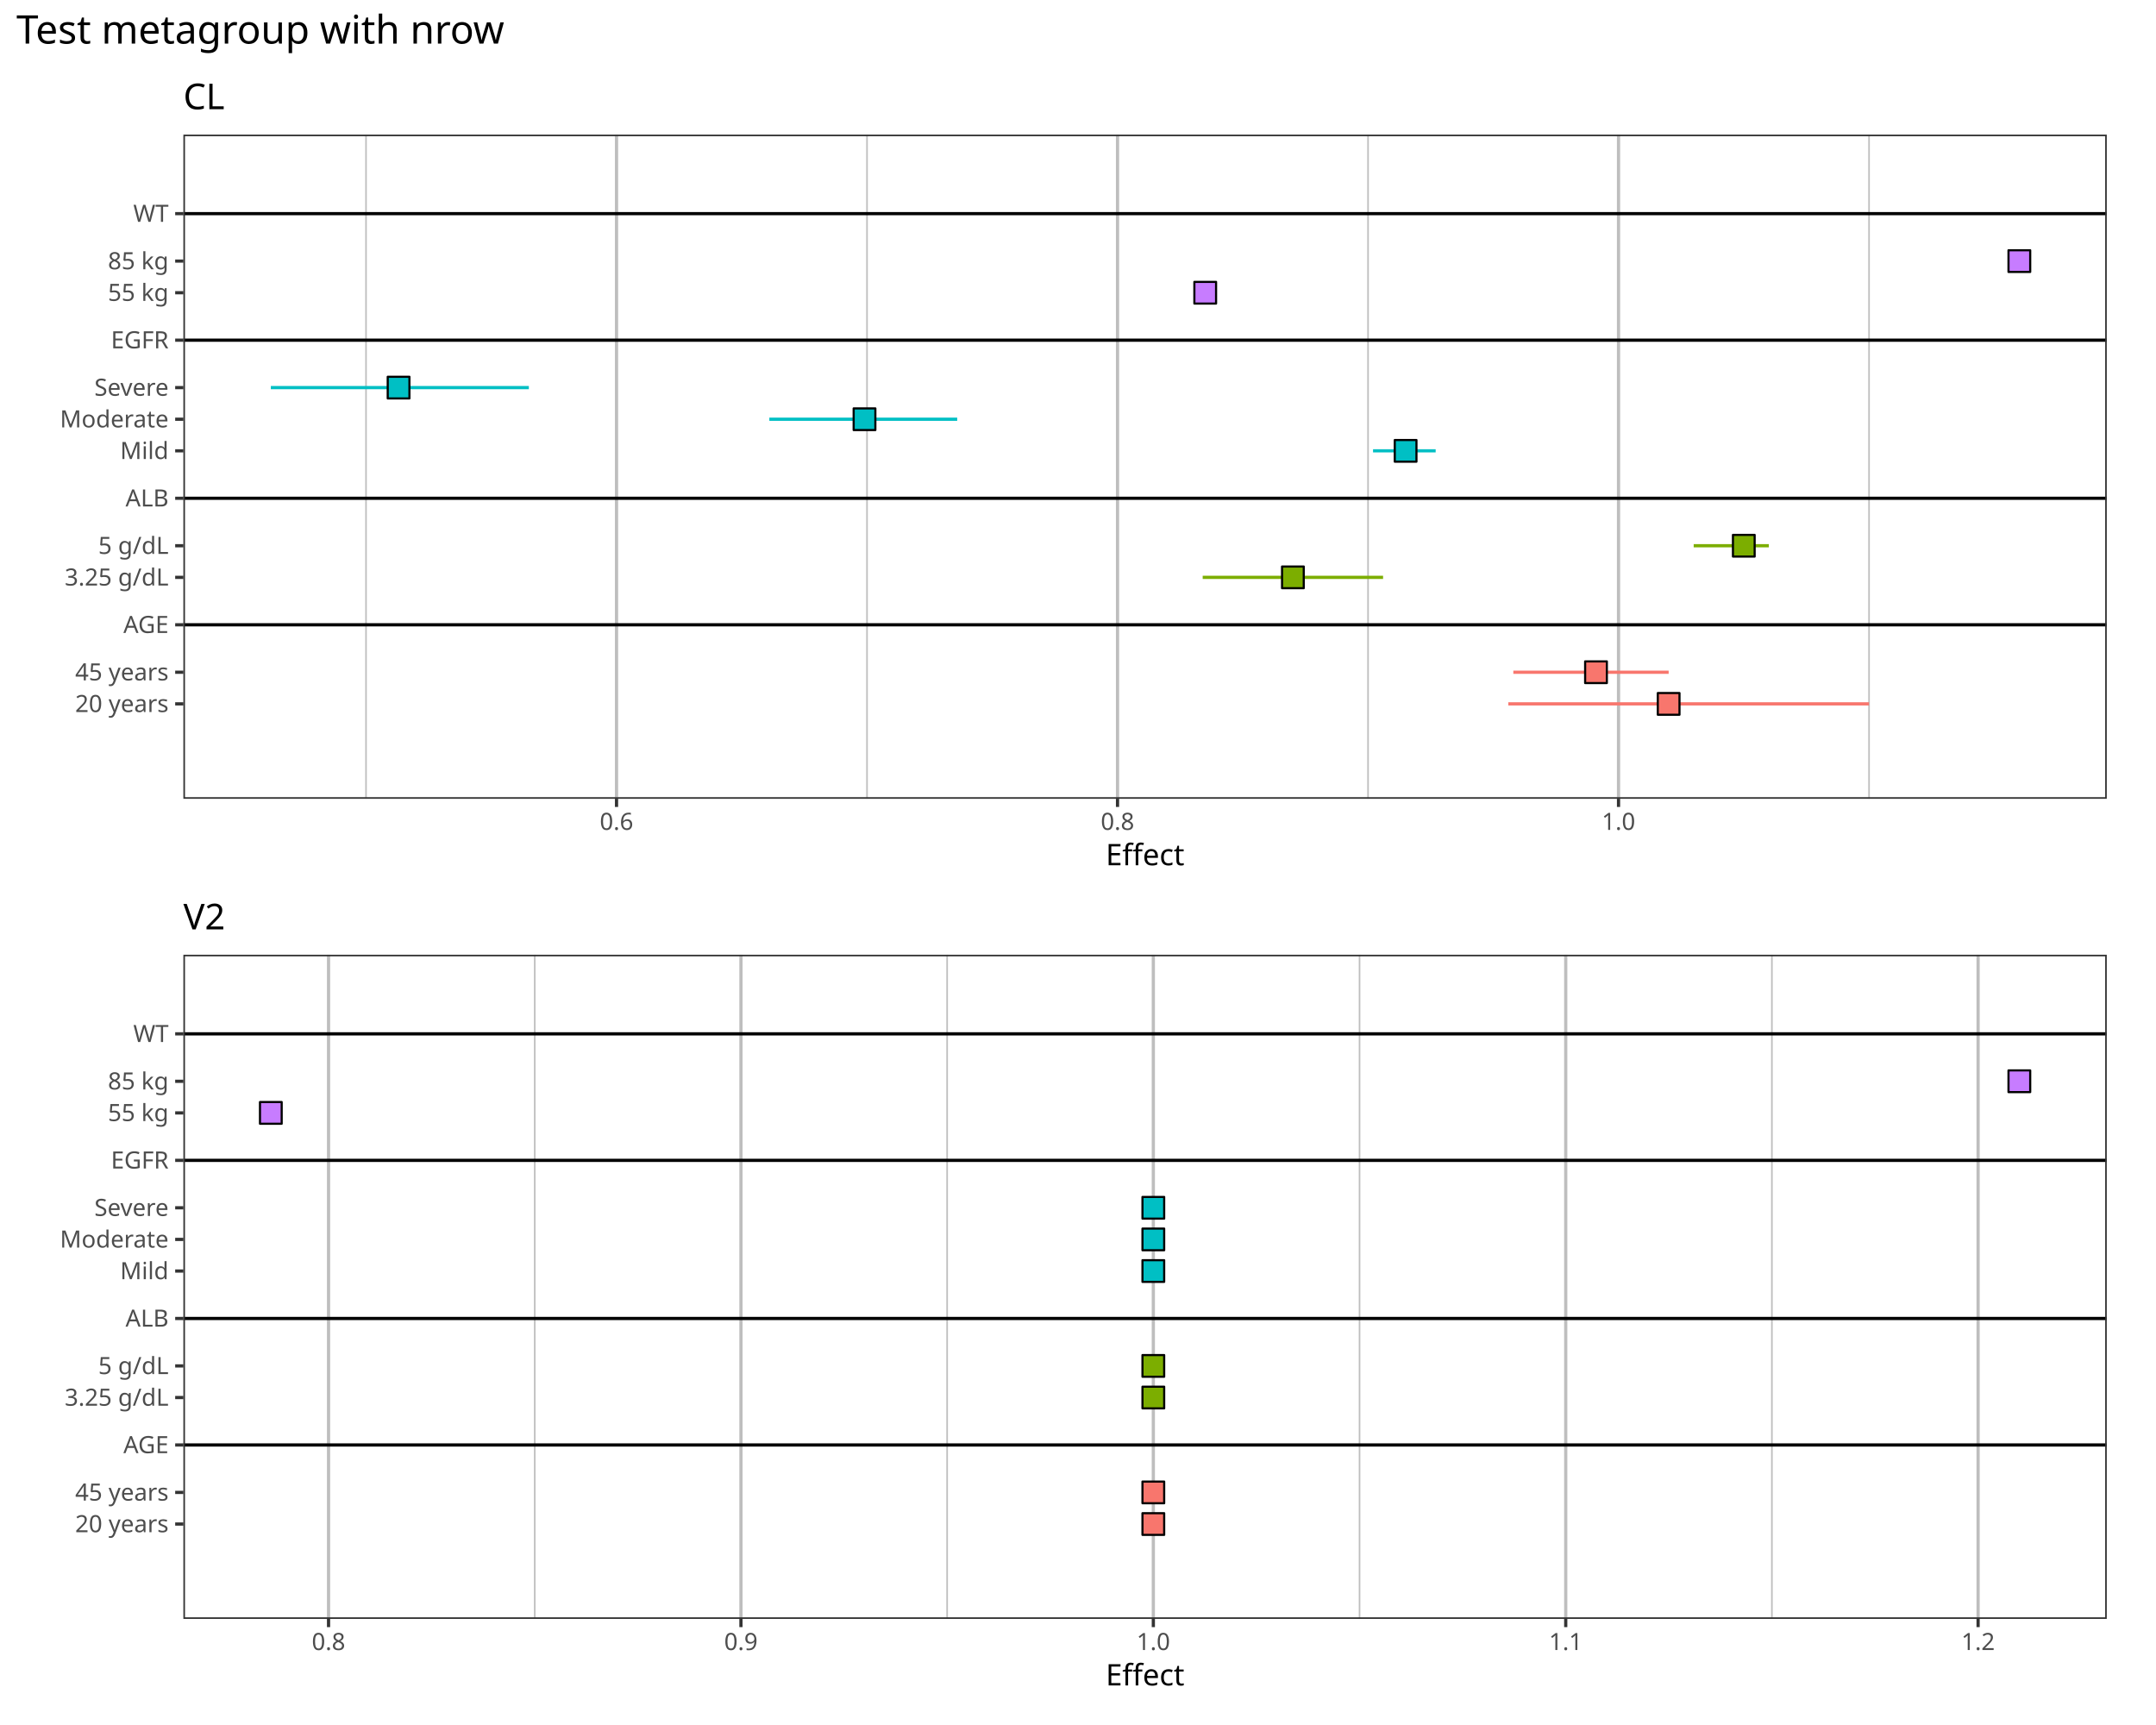
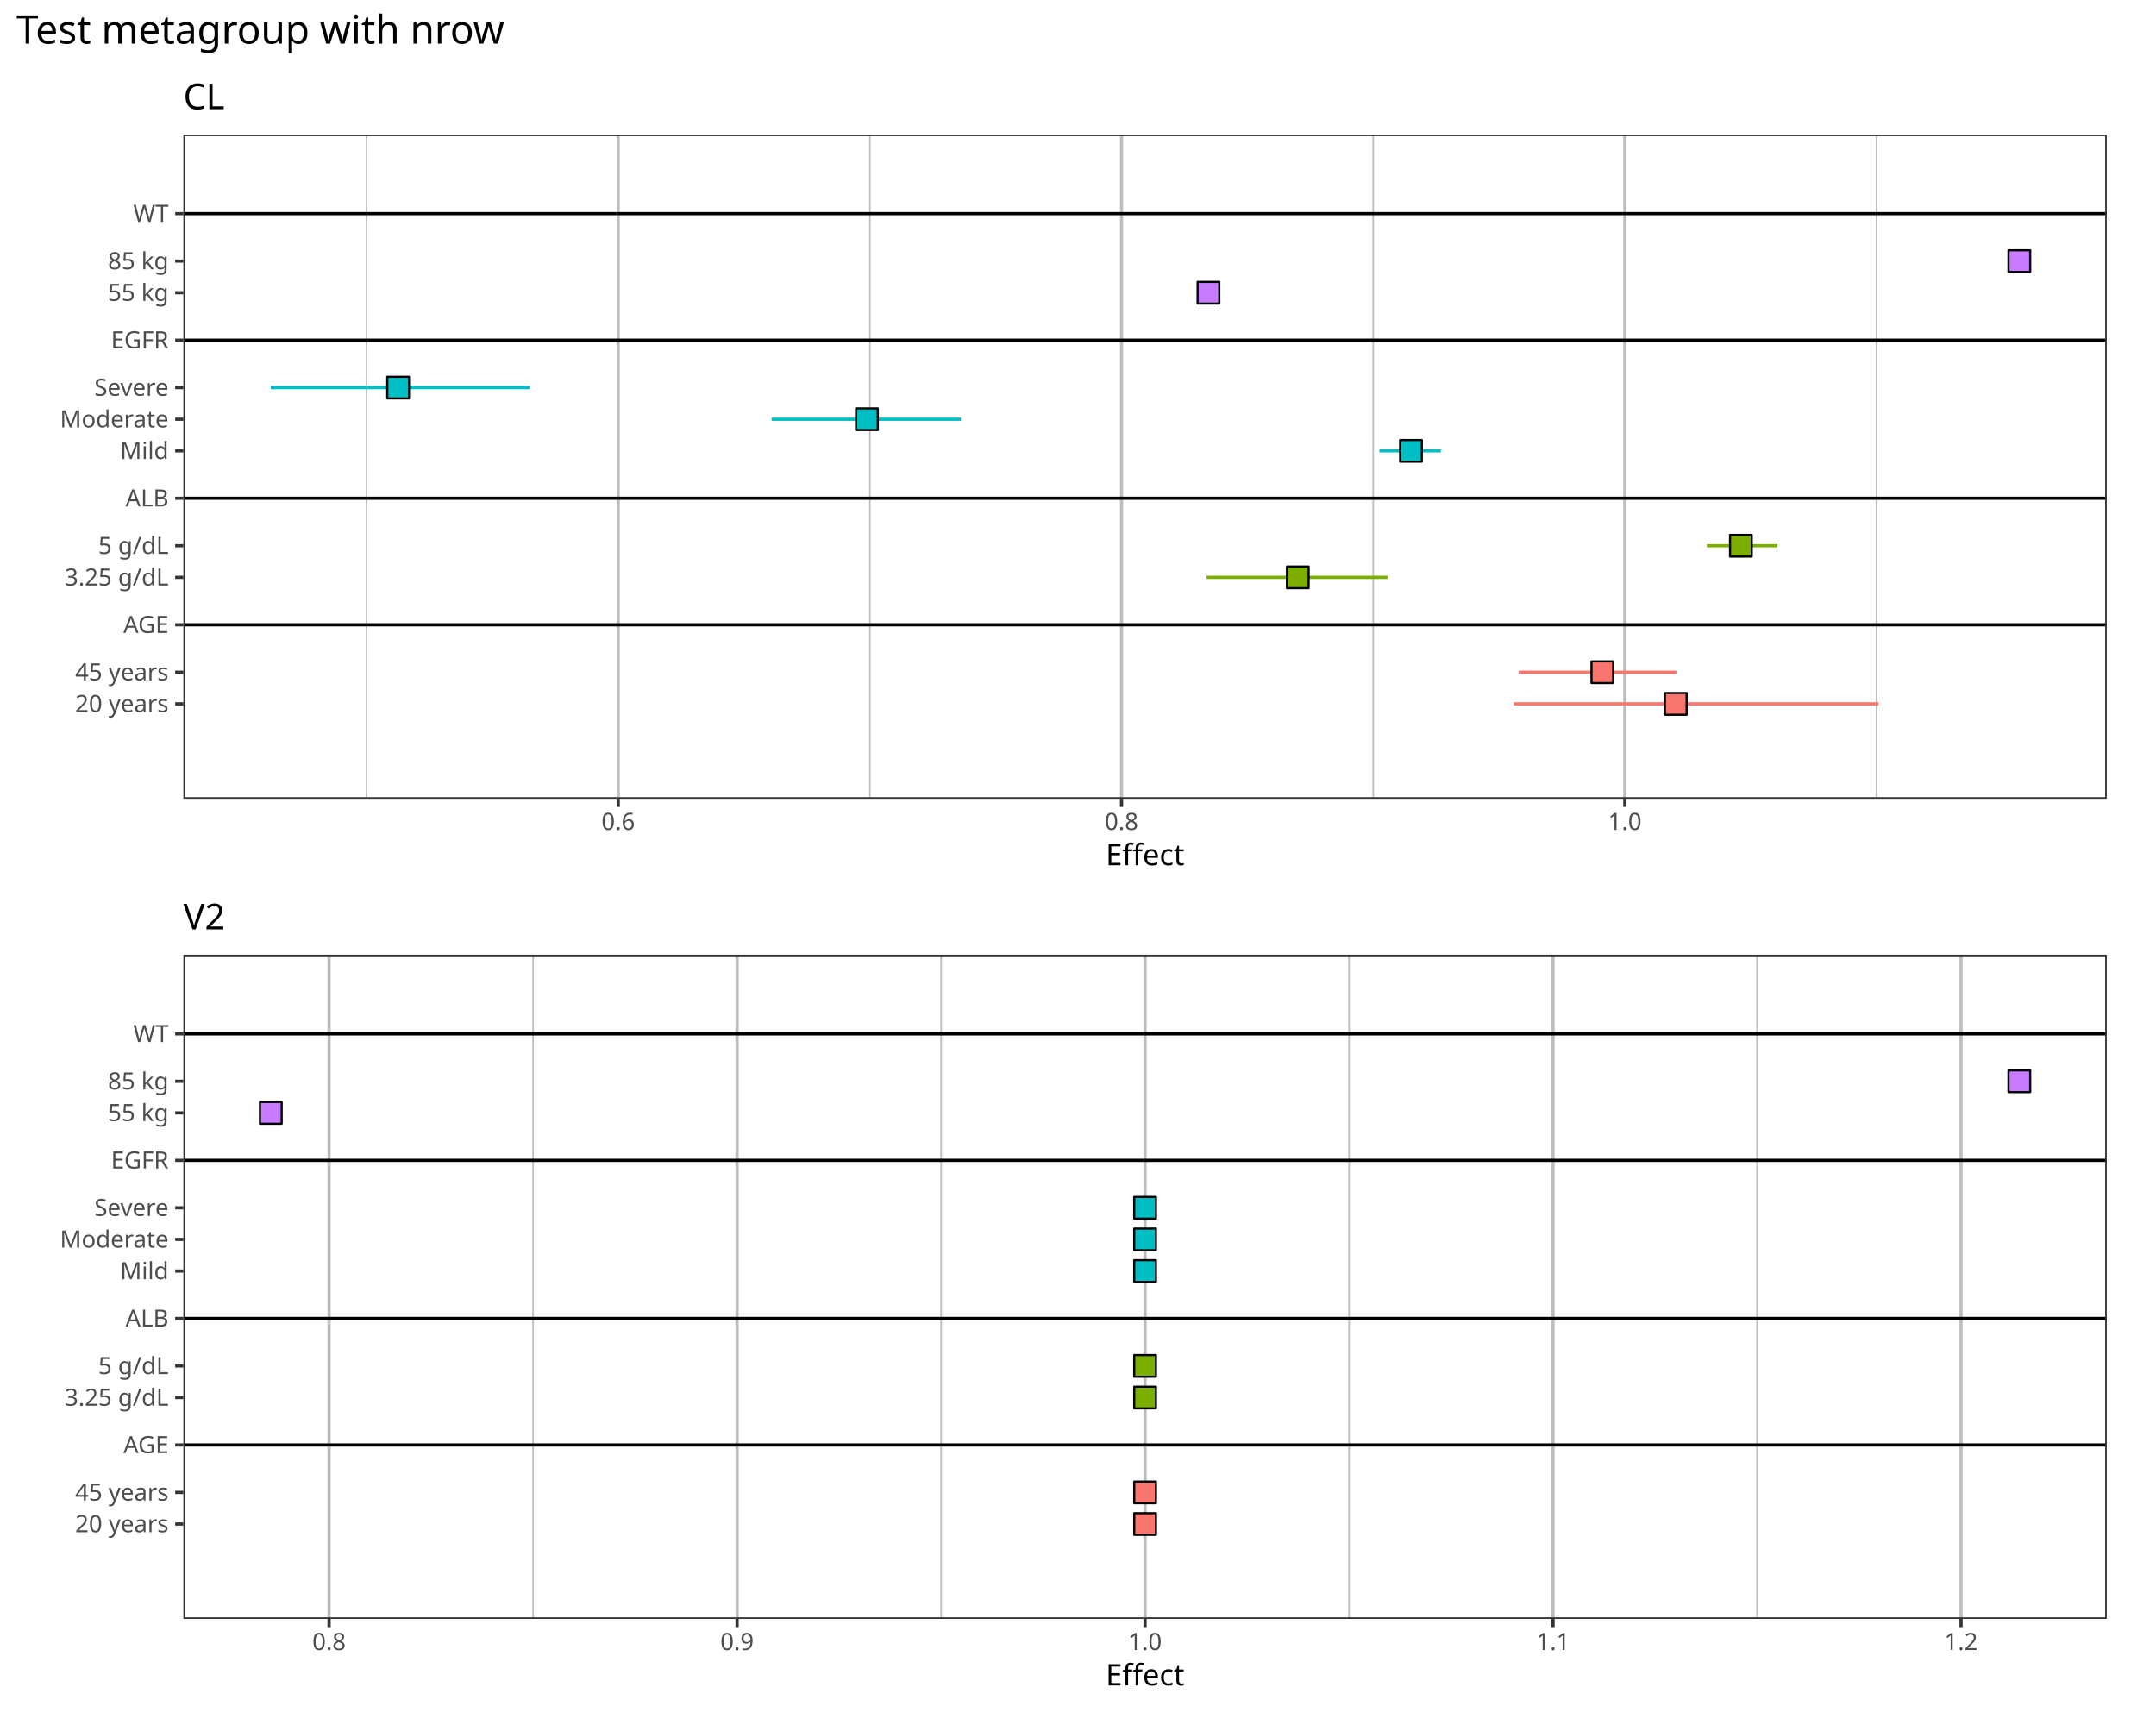
<svg xmlns="http://www.w3.org/2000/svg" class="svglite" data-engine-version="2.0" width="720.00pt" height="576.00pt" viewBox="0 0 720.00 576.00">
  <defs>
    <style type="text/css">
    .svglite line, .svglite polyline, .svglite polygon, .svglite path, .svglite rect, .svglite circle {
      fill: none;
      stroke: #000000;
      stroke-linecap: round;
      stroke-linejoin: round;
      stroke-miterlimit: 10.00;
    }
  </style>
  </defs>
  <rect width="100%" height="100%" style="stroke: none; fill: #FFFFFF;" />
  <defs>
    <clipPath id="cpMC4wMHw3MjAuMDB8MC4wMHw1NzYuMDA=">
      <rect x="0.00" y="0.00" width="720.00" height="576.00" />
    </clipPath>
  </defs>
  <g clip-path="url(#cpMC4wMHw3MjAuMDB8MC4wMHw1NzYuMDA=)">
    <rect x="0.00" y="0.00" width="720.00" height="576.00" style="stroke-width: 1.07; stroke: #FFFFFF; fill: #FFFFFF;" />
  </g>
  <defs>
    <clipPath id="cpNS40OHw3MTQuNTJ8MjIuNzh8Mjk2LjY1">
      <rect x="5.48" y="22.78" width="709.04" height="273.87" />
    </clipPath>
  </defs>
  <g clip-path="url(#cpNS40OHw3MTQuNTJ8MjIuNzh8Mjk2LjY1)">
</g>
  <g clip-path="url(#cpMC4wMHw3MjAuMDB8MC4wMHw1NzYuMDA=)">
</g>
  <g clip-path="url(#cpNS40OHw3MTQuNTJ8MjIuNzh8Mjk2LjY1)">
    <rect x="5.48" y="22.78" width="709.04" height="273.87" style="stroke-width: 1.07; stroke: #FFFFFF; fill: #FFFFFF;" />
  </g>
  <g clip-path="url(#cpMC4wMHw3MjAuMDB8MC4wMHw1NzYuMDA=)">
</g>
  <defs>
    <clipPath id="cpNjEuMjR8NzAzLjU2fDQ0Ljk0fDI2Ni43MQ==">
      <rect x="61.24" y="44.94" width="642.32" height="221.78" />
    </clipPath>
  </defs>
  <g clip-path="url(#cpNjEuMjR8NzAzLjU2fDQ0Ljk0fDI2Ni43MQ==)">
    <rect x="61.24" y="44.94" width="642.32" height="221.78" style="stroke-width: 1.07; stroke: none; fill: #FFFFFF;" />
-     <polyline points="122.23,266.71 122.23,44.94 " style="stroke-width: 0.53; stroke: #BEBEBE; stroke-linecap: butt;" />
-     <polyline points="289.54,266.71 289.54,44.94 " style="stroke-width: 0.53; stroke: #BEBEBE; stroke-linecap: butt;" />
-     <polyline points="456.86,266.71 456.86,44.94 " style="stroke-width: 0.53; stroke: #BEBEBE; stroke-linecap: butt;" />
-     <polyline points="624.17,266.71 624.17,44.94 " style="stroke-width: 0.53; stroke: #BEBEBE; stroke-linecap: butt;" />
-     <polyline points="205.89,266.71 205.89,44.94 " style="stroke-width: 1.07; stroke: #BEBEBE; stroke-linecap: butt;" />
-     <polyline points="373.20,266.71 373.20,44.94 " style="stroke-width: 1.07; stroke: #BEBEBE; stroke-linecap: butt;" />
-     <polyline points="540.51,266.71 540.51,44.94 " style="stroke-width: 1.07; stroke: #BEBEBE; stroke-linecap: butt;" />
-     <line x1="-296.06" y1="266.71" x2="-296.06" y2="44.94" style="stroke-width: 1.07; stroke-dasharray: 1.42,4.27,5.69,4.27; stroke-linecap: butt;" />
-     <polyline points="624.17,235.03 624.17,235.03 " style="stroke-width: 1.07; stroke: #F8766D; stroke-linecap: butt;" />
-     <polyline points="624.17,235.03 503.71,235.03 " style="stroke-width: 1.07; stroke: #F8766D; stroke-linecap: butt;" />
-     <polyline points="503.71,235.03 503.71,235.03 " style="stroke-width: 1.07; stroke: #F8766D; stroke-linecap: butt;" />
-     <polyline points="557.25,224.47 557.25,224.47 " style="stroke-width: 1.07; stroke: #F8766D; stroke-linecap: butt;" />
-     <polyline points="557.25,224.47 505.38,224.47 " style="stroke-width: 1.07; stroke: #F8766D; stroke-linecap: butt;" />
-     <polyline points="505.38,224.47 505.38,224.47 " style="stroke-width: 1.07; stroke: #F8766D; stroke-linecap: butt;" />
-     <polyline points="461.88,192.79 461.88,192.79 " style="stroke-width: 1.07; stroke: #7CAE00; stroke-linecap: butt;" />
-     <polyline points="461.88,192.79 401.64,192.79 " style="stroke-width: 1.07; stroke: #7CAE00; stroke-linecap: butt;" />
-     <polyline points="401.64,192.79 401.64,192.79 " style="stroke-width: 1.07; stroke: #7CAE00; stroke-linecap: butt;" />
-     <polyline points="590.71,182.23 590.71,182.23 " style="stroke-width: 1.07; stroke: #7CAE00; stroke-linecap: butt;" />
-     <polyline points="590.71,182.23 565.61,182.23 " style="stroke-width: 1.07; stroke: #7CAE00; stroke-linecap: butt;" />
-     <polyline points="565.61,182.23 565.61,182.23 " style="stroke-width: 1.07; stroke: #7CAE00; stroke-linecap: butt;" />
-     <polyline points="479.44,150.54 479.44,150.54 " style="stroke-width: 1.07; stroke: #00BFC4; stroke-linecap: butt;" />
-     <polyline points="479.44,150.54 458.53,150.54 " style="stroke-width: 1.07; stroke: #00BFC4; stroke-linecap: butt;" />
-     <polyline points="458.53,150.54 458.53,150.54 " style="stroke-width: 1.07; stroke: #00BFC4; stroke-linecap: butt;" />
-     <polyline points="319.66,139.98 319.66,139.98 " style="stroke-width: 1.07; stroke: #00BFC4; stroke-linecap: butt;" />
-     <polyline points="319.66,139.98 256.92,139.98 " style="stroke-width: 1.07; stroke: #00BFC4; stroke-linecap: butt;" />
-     <polyline points="256.92,139.98 256.92,139.98 " style="stroke-width: 1.07; stroke: #00BFC4; stroke-linecap: butt;" />
-     <polyline points="176.61,129.42 176.61,129.42 " style="stroke-width: 1.07; stroke: #00BFC4; stroke-linecap: butt;" />
-     <polyline points="176.61,129.42 90.44,129.42 " style="stroke-width: 1.07; stroke: #00BFC4; stroke-linecap: butt;" />
+     <polyline points="122.41,266.71 122.41,44.94 " style="stroke-width: 0.53; stroke: #BEBEBE; stroke-linecap: butt;" />
+     <polyline points="290.49,266.71 290.49,44.94 " style="stroke-width: 0.53; stroke: #BEBEBE; stroke-linecap: butt;" />
+     <polyline points="458.58,266.71 458.58,44.94 " style="stroke-width: 0.53; stroke: #BEBEBE; stroke-linecap: butt;" />
+     <polyline points="626.67,266.71 626.67,44.94 " style="stroke-width: 0.53; stroke: #BEBEBE; stroke-linecap: butt;" />
+     <polyline points="206.45,266.71 206.45,44.94 " style="stroke-width: 1.07; stroke: #BEBEBE; stroke-linecap: butt;" />
+     <polyline points="374.54,266.71 374.54,44.94 " style="stroke-width: 1.07; stroke: #BEBEBE; stroke-linecap: butt;" />
+     <polyline points="542.62,266.71 542.62,44.94 " style="stroke-width: 1.07; stroke: #BEBEBE; stroke-linecap: butt;" />
+     <line x1="-297.81" y1="266.71" x2="-297.81" y2="44.94" style="stroke-width: 1.07; stroke-dasharray: 1.42,4.27,5.69,4.27; stroke-linecap: butt;" />
+     <polyline points="627.36,235.03 627.36,235.03 " style="stroke-width: 1.07; stroke: #F8766D; stroke-linecap: butt;" />
+     <polyline points="627.36,235.03 505.54,235.03 " style="stroke-width: 1.07; stroke: #F8766D; stroke-linecap: butt;" />
+     <polyline points="505.54,235.03 505.54,235.03 " style="stroke-width: 1.07; stroke: #F8766D; stroke-linecap: butt;" />
+     <polyline points="559.83,224.47 559.83,224.47 " style="stroke-width: 1.07; stroke: #F8766D; stroke-linecap: butt;" />
+     <polyline points="559.83,224.47 507.14,224.47 " style="stroke-width: 1.07; stroke: #F8766D; stroke-linecap: butt;" />
+     <polyline points="507.14,224.47 507.14,224.47 " style="stroke-width: 1.07; stroke: #F8766D; stroke-linecap: butt;" />
+     <polyline points="463.43,192.79 463.43,192.79 " style="stroke-width: 1.07; stroke: #7CAE00; stroke-linecap: butt;" />
+     <polyline points="463.43,192.79 402.94,192.79 " style="stroke-width: 1.07; stroke: #7CAE00; stroke-linecap: butt;" />
+     <polyline points="402.94,192.79 402.94,192.79 " style="stroke-width: 1.07; stroke: #7CAE00; stroke-linecap: butt;" />
+     <polyline points="593.57,182.23 593.57,182.23 " style="stroke-width: 1.07; stroke: #7CAE00; stroke-linecap: butt;" />
+     <polyline points="593.57,182.23 569.99,182.23 " style="stroke-width: 1.07; stroke: #7CAE00; stroke-linecap: butt;" />
+     <polyline points="569.99,182.23 569.99,182.23 " style="stroke-width: 1.07; stroke: #7CAE00; stroke-linecap: butt;" />
+     <polyline points="481.18,150.54 481.18,150.54 " style="stroke-width: 1.07; stroke: #00BFC4; stroke-linecap: butt;" />
+     <polyline points="481.18,150.54 460.64,150.54 " style="stroke-width: 1.07; stroke: #00BFC4; stroke-linecap: butt;" />
+     <polyline points="460.64,150.54 460.64,150.54 " style="stroke-width: 1.07; stroke: #00BFC4; stroke-linecap: butt;" />
+     <polyline points="320.90,139.98 320.90,139.98 " style="stroke-width: 1.07; stroke: #00BFC4; stroke-linecap: butt;" />
+     <polyline points="320.90,139.98 257.67,139.98 " style="stroke-width: 1.07; stroke: #00BFC4; stroke-linecap: butt;" />
+     <polyline points="257.67,139.98 257.67,139.98 " style="stroke-width: 1.07; stroke: #00BFC4; stroke-linecap: butt;" />
+     <polyline points="176.90,129.42 176.90,129.42 " style="stroke-width: 1.07; stroke: #00BFC4; stroke-linecap: butt;" />
+     <polyline points="176.90,129.42 90.44,129.42 " style="stroke-width: 1.07; stroke: #00BFC4; stroke-linecap: butt;" />
    <polyline points="90.44,129.42 90.44,129.42 " style="stroke-width: 1.07; stroke: #00BFC4; stroke-linecap: butt;" />
-     <polyline points="402.48,97.74 402.48,97.74 " style="stroke-width: 1.07; stroke: #C77CFF; stroke-linecap: butt;" />
-     <polyline points="402.48,97.74 402.48,97.74 " style="stroke-width: 1.07; stroke: #C77CFF; stroke-linecap: butt;" />
-     <polyline points="402.48,97.74 402.48,97.74 " style="stroke-width: 1.07; stroke: #C77CFF; stroke-linecap: butt;" />
+     <polyline points="403.57,97.74 403.57,97.74 " style="stroke-width: 1.07; stroke: #C77CFF; stroke-linecap: butt;" />
+     <polyline points="403.57,97.74 403.57,97.74 " style="stroke-width: 1.07; stroke: #C77CFF; stroke-linecap: butt;" />
+     <polyline points="403.57,97.74 403.57,97.74 " style="stroke-width: 1.07; stroke: #C77CFF; stroke-linecap: butt;" />
    <polyline points="674.37,87.18 674.37,87.18 " style="stroke-width: 1.07; stroke: #C77CFF; stroke-linecap: butt;" />
    <polyline points="674.37,87.18 674.37,87.18 " style="stroke-width: 1.07; stroke: #C77CFF; stroke-linecap: butt;" />
    <polyline points="674.37,87.18 674.37,87.18 " style="stroke-width: 1.07; stroke: #C77CFF; stroke-linecap: butt;" />
-     <rect x="553.62" y="231.41" width="7.25" height="7.25" style="stroke-width: 0.71; fill: #F8766D;" />
-     <rect x="529.36" y="220.84" width="7.25" height="7.25" style="stroke-width: 0.71; fill: #F8766D;" />
-     <rect x="428.14" y="189.16" width="7.25" height="7.25" style="stroke-width: 0.71; fill: #7CAE00;" />
-     <rect x="578.72" y="178.60" width="7.25" height="7.25" style="stroke-width: 0.71; fill: #7CAE00;" />
-     <rect x="465.78" y="146.92" width="7.25" height="7.25" style="stroke-width: 0.71; fill: #00BFC4;" />
-     <rect x="285.08" y="136.36" width="7.25" height="7.25" style="stroke-width: 0.71; fill: #00BFC4;" />
-     <rect x="129.48" y="125.80" width="7.25" height="7.25" style="stroke-width: 0.71; fill: #00BFC4;" />
-     <rect x="398.86" y="94.12" width="7.25" height="7.25" style="stroke-width: 0.71; fill: #C77CFF;" />
+     <rect x="556.00" y="231.41" width="7.25" height="7.25" style="stroke-width: 0.71; fill: #F8766D;" />
+     <rect x="531.48" y="220.84" width="7.25" height="7.25" style="stroke-width: 0.71; fill: #F8766D;" />
+     <rect x="429.78" y="189.16" width="7.25" height="7.25" style="stroke-width: 0.71; fill: #7CAE00;" />
+     <rect x="577.75" y="178.60" width="7.25" height="7.25" style="stroke-width: 0.71; fill: #7CAE00;" />
+     <rect x="467.57" y="146.92" width="7.25" height="7.25" style="stroke-width: 0.71; fill: #00BFC4;" />
+     <rect x="285.88" y="136.36" width="7.25" height="7.25" style="stroke-width: 0.71; fill: #00BFC4;" />
+     <rect x="129.33" y="125.80" width="7.25" height="7.25" style="stroke-width: 0.71; fill: #00BFC4;" />
+     <rect x="399.94" y="94.12" width="7.25" height="7.25" style="stroke-width: 0.71; fill: #C77CFF;" />
    <rect x="670.74" y="83.56" width="7.25" height="7.25" style="stroke-width: 0.71; fill: #C77CFF;" />
-     <polygon points="-296.06,208.63 -296.06,205.46 -296.06,208.63 -296.06,211.80 " style="stroke-width: 0.21; fill: #08306B;" />
-     <polygon points="-296.06,166.38 -296.06,163.22 -296.06,166.38 -296.06,169.55 " style="stroke-width: 0.21; fill: #08306B;" />
-     <polygon points="-296.06,113.58 -296.06,110.41 -296.06,113.58 -296.06,116.75 " style="stroke-width: 0.21; fill: #08306B;" />
-     <polygon points="-296.06,71.34 -296.06,68.17 -296.06,71.34 -296.06,74.51 " style="stroke-width: 0.21; fill: #08306B;" />
+     <polygon points="-297.81,208.63 -297.81,205.46 -297.81,208.63 -297.81,211.80 " style="stroke-width: 0.21; fill: #08306B;" />
+     <polygon points="-297.81,166.38 -297.81,163.22 -297.81,166.38 -297.81,169.55 " style="stroke-width: 0.21; fill: #08306B;" />
+     <polygon points="-297.81,113.58 -297.81,110.41 -297.81,113.58 -297.81,116.75 " style="stroke-width: 0.21; fill: #08306B;" />
+     <polygon points="-297.81,71.34 -297.81,68.17 -297.81,71.34 -297.81,74.51 " style="stroke-width: 0.21; fill: #08306B;" />
    <line x1="61.24" y1="71.34" x2="703.56" y2="71.34" style="stroke-width: 1.07; stroke-linecap: butt;" />
    <line x1="61.24" y1="113.58" x2="703.56" y2="113.58" style="stroke-width: 1.07; stroke-linecap: butt;" />
    <line x1="61.24" y1="166.38" x2="703.56" y2="166.38" style="stroke-width: 1.07; stroke-linecap: butt;" />
    <line x1="61.24" y1="208.63" x2="703.56" y2="208.63" style="stroke-width: 1.07; stroke-linecap: butt;" />
    <rect x="61.24" y="44.94" width="642.32" height="221.78" style="stroke-width: 1.07; stroke: #333333;" />
  </g>
  <g clip-path="url(#cpMC4wMHw3MjAuMDB8MC4wMHw1NzYuMDA=)">
    <text x="56.31" y="74.07" text-anchor="end" style="font-size: 7.94px; fill: #4D4D4D; font-family: sans;" textLength="12.34px" lengthAdjust="spacingAndGlyphs">WT</text>
    <text x="56.31" y="89.91" text-anchor="end" style="font-size: 7.94px; fill: #4D4D4D; font-family: sans;" textLength="19.42px" lengthAdjust="spacingAndGlyphs">85 kg</text>
    <text x="56.31" y="100.47" text-anchor="end" style="font-size: 7.94px; fill: #4D4D4D; font-family: sans;" textLength="19.42px" lengthAdjust="spacingAndGlyphs">55 kg</text>
    <text x="56.31" y="116.31" text-anchor="end" style="font-size: 7.94px; fill: #4D4D4D; font-family: sans;" textLength="22.05px" lengthAdjust="spacingAndGlyphs">EGFR</text>
    <text x="56.31" y="132.15" text-anchor="end" style="font-size: 7.94px; fill: #4D4D4D; font-family: sans;" textLength="25.15px" lengthAdjust="spacingAndGlyphs">Severe</text>
    <text x="56.31" y="142.71" text-anchor="end" style="font-size: 7.94px; fill: #4D4D4D; font-family: sans;" textLength="33.54px" lengthAdjust="spacingAndGlyphs">Moderate</text>
    <text x="56.31" y="153.27" text-anchor="end" style="font-size: 7.94px; fill: #4D4D4D; font-family: sans;" textLength="14.55px" lengthAdjust="spacingAndGlyphs">Mild</text>
    <text x="56.31" y="169.12" text-anchor="end" style="font-size: 7.94px; fill: #4D4D4D; font-family: sans;" textLength="15.01px" lengthAdjust="spacingAndGlyphs">ALB</text>
    <text x="56.31" y="184.96" text-anchor="end" style="font-size: 7.94px; fill: #4D4D4D; font-family: sans;" textLength="22.07px" lengthAdjust="spacingAndGlyphs">5 g/dL</text>
    <text x="56.31" y="195.52" text-anchor="end" style="font-size: 7.94px; fill: #4D4D4D; font-family: sans;" textLength="33.10px" lengthAdjust="spacingAndGlyphs">3.25 g/dL</text>
    <text x="56.31" y="211.36" text-anchor="end" style="font-size: 7.94px; fill: #4D4D4D; font-family: sans;" textLength="16.77px" lengthAdjust="spacingAndGlyphs">AGE</text>
    <text x="56.31" y="227.20" text-anchor="end" style="font-size: 7.94px; fill: #4D4D4D; font-family: sans;" textLength="30.45px" lengthAdjust="spacingAndGlyphs">45 years</text>
    <text x="56.31" y="237.76" text-anchor="end" style="font-size: 7.94px; fill: #4D4D4D; font-family: sans;" textLength="30.45px" lengthAdjust="spacingAndGlyphs">20 years</text>
    <polyline points="58.50,71.34 61.24,71.34 " style="stroke-width: 1.07; stroke: #333333; stroke-linecap: butt;" />
    <polyline points="58.50,87.18 61.24,87.18 " style="stroke-width: 1.07; stroke: #333333; stroke-linecap: butt;" />
    <polyline points="58.50,97.74 61.24,97.74 " style="stroke-width: 1.07; stroke: #333333; stroke-linecap: butt;" />
    <polyline points="58.50,113.58 61.24,113.58 " style="stroke-width: 1.07; stroke: #333333; stroke-linecap: butt;" />
    <polyline points="58.50,129.42 61.24,129.42 " style="stroke-width: 1.07; stroke: #333333; stroke-linecap: butt;" />
    <polyline points="58.50,139.98 61.24,139.98 " style="stroke-width: 1.07; stroke: #333333; stroke-linecap: butt;" />
    <polyline points="58.50,150.54 61.24,150.54 " style="stroke-width: 1.07; stroke: #333333; stroke-linecap: butt;" />
    <polyline points="58.50,166.38 61.24,166.38 " style="stroke-width: 1.07; stroke: #333333; stroke-linecap: butt;" />
    <polyline points="58.50,182.23 61.24,182.23 " style="stroke-width: 1.07; stroke: #333333; stroke-linecap: butt;" />
    <polyline points="58.50,192.79 61.24,192.79 " style="stroke-width: 1.07; stroke: #333333; stroke-linecap: butt;" />
    <polyline points="58.50,208.63 61.24,208.63 " style="stroke-width: 1.07; stroke: #333333; stroke-linecap: butt;" />
    <polyline points="58.50,224.47 61.24,224.47 " style="stroke-width: 1.07; stroke: #333333; stroke-linecap: butt;" />
    <polyline points="58.50,235.03 61.24,235.03 " style="stroke-width: 1.07; stroke: #333333; stroke-linecap: butt;" />
-     <polyline points="205.89,269.45 205.89,266.71 " style="stroke-width: 1.07; stroke: #333333; stroke-linecap: butt;" />
-     <polyline points="373.20,269.45 373.20,266.71 " style="stroke-width: 1.07; stroke: #333333; stroke-linecap: butt;" />
-     <polyline points="540.51,269.45 540.51,266.71 " style="stroke-width: 1.07; stroke: #333333; stroke-linecap: butt;" />
-     <text x="205.89" y="277.11" text-anchor="middle" style="font-size: 7.94px; fill: #4D4D4D; font-family: sans;" textLength="11.03px" lengthAdjust="spacingAndGlyphs">0.6</text>
-     <text x="373.20" y="277.11" text-anchor="middle" style="font-size: 7.94px; fill: #4D4D4D; font-family: sans;" textLength="11.03px" lengthAdjust="spacingAndGlyphs">0.8</text>
-     <text x="540.51" y="277.11" text-anchor="middle" style="font-size: 7.94px; fill: #4D4D4D; font-family: sans;" textLength="11.03px" lengthAdjust="spacingAndGlyphs">1.0</text>
+     <polyline points="206.45,269.45 206.45,266.71 " style="stroke-width: 1.07; stroke: #333333; stroke-linecap: butt;" />
+     <polyline points="374.54,269.45 374.54,266.71 " style="stroke-width: 1.07; stroke: #333333; stroke-linecap: butt;" />
+     <polyline points="542.62,269.45 542.62,266.71 " style="stroke-width: 1.07; stroke: #333333; stroke-linecap: butt;" />
+     <text x="206.45" y="277.11" text-anchor="middle" style="font-size: 7.94px; fill: #4D4D4D; font-family: sans;" textLength="11.03px" lengthAdjust="spacingAndGlyphs">0.6</text>
+     <text x="374.54" y="277.11" text-anchor="middle" style="font-size: 7.94px; fill: #4D4D4D; font-family: sans;" textLength="11.03px" lengthAdjust="spacingAndGlyphs">0.8</text>
+     <text x="542.62" y="277.11" text-anchor="middle" style="font-size: 7.94px; fill: #4D4D4D; font-family: sans;" textLength="11.03px" lengthAdjust="spacingAndGlyphs">1.0</text>
    <text x="382.40" y="288.92" text-anchor="middle" style="font-size: 9.92px; font-family: sans;" textLength="25.37px" lengthAdjust="spacingAndGlyphs">Effect</text>
    <text x="61.24" y="36.46" style="font-size: 11.91px; font-family: sans;" textLength="15.22px" lengthAdjust="spacingAndGlyphs">CL</text>
  </g>
  <defs>
    <clipPath id="cpNS40OHw3MTQuNTJ8Mjk2LjY1fDU3MC41Mg==">
      <rect x="5.48" y="296.65" width="709.04" height="273.87" />
    </clipPath>
  </defs>
  <g clip-path="url(#cpNS40OHw3MTQuNTJ8Mjk2LjY1fDU3MC41Mg==)">
</g>
  <g clip-path="url(#cpMC4wMHw3MjAuMDB8MC4wMHw1NzYuMDA=)">
</g>
  <g clip-path="url(#cpNS40OHw3MTQuNTJ8Mjk2LjY1fDU3MC41Mg==)">
    <rect x="5.48" y="296.65" width="709.04" height="273.87" style="stroke-width: 1.07; stroke: #FFFFFF; fill: #FFFFFF;" />
  </g>
  <g clip-path="url(#cpMC4wMHw3MjAuMDB8MC4wMHw1NzYuMDA=)">
</g>
  <defs>
    <clipPath id="cpNjEuMjR8NzAzLjU2fDMxOC44MHw1NDAuNTg=">
      <rect x="61.24" y="318.80" width="642.32" height="221.78" />
    </clipPath>
  </defs>
  <g clip-path="url(#cpNjEuMjR8NzAzLjU2fDMxOC44MHw1NDAuNTg=)">
    <rect x="61.24" y="318.80" width="642.32" height="221.78" style="stroke-width: 1.07; stroke: none; fill: #FFFFFF;" />
-     <polyline points="178.58,540.58 178.58,318.80 " style="stroke-width: 0.53; stroke: #BEBEBE; stroke-linecap: butt;" />
-     <polyline points="316.30,540.58 316.30,318.80 " style="stroke-width: 0.53; stroke: #BEBEBE; stroke-linecap: butt;" />
-     <polyline points="454.02,540.58 454.02,318.80 " style="stroke-width: 0.53; stroke: #BEBEBE; stroke-linecap: butt;" />
-     <polyline points="591.73,540.58 591.73,318.80 " style="stroke-width: 0.53; stroke: #BEBEBE; stroke-linecap: butt;" />
-     <polyline points="109.72,540.58 109.72,318.80 " style="stroke-width: 1.07; stroke: #BEBEBE; stroke-linecap: butt;" />
-     <polyline points="247.44,540.58 247.44,318.80 " style="stroke-width: 1.07; stroke: #BEBEBE; stroke-linecap: butt;" />
-     <polyline points="385.16,540.58 385.16,318.80 " style="stroke-width: 1.07; stroke: #BEBEBE; stroke-linecap: butt;" />
-     <polyline points="522.88,540.58 522.88,318.80 " style="stroke-width: 1.07; stroke: #BEBEBE; stroke-linecap: butt;" />
-     <polyline points="660.59,540.58 660.59,318.80 " style="stroke-width: 1.07; stroke: #BEBEBE; stroke-linecap: butt;" />
-     <line x1="-992.03" y1="540.58" x2="-992.03" y2="318.80" style="stroke-width: 1.07; stroke-dasharray: 1.42,4.27,5.69,4.27; stroke-linecap: butt;" />
-     <polyline points="385.16,508.90 385.16,508.90 " style="stroke-width: 1.07; stroke: #F8766D; stroke-linecap: butt;" />
-     <polyline points="385.16,508.90 385.16,508.90 " style="stroke-width: 1.07; stroke: #F8766D; stroke-linecap: butt;" />
-     <polyline points="385.16,508.90 385.16,508.90 " style="stroke-width: 1.07; stroke: #F8766D; stroke-linecap: butt;" />
-     <polyline points="385.16,498.34 385.16,498.34 " style="stroke-width: 1.07; stroke: #F8766D; stroke-linecap: butt;" />
-     <polyline points="385.16,498.34 385.16,498.34 " style="stroke-width: 1.07; stroke: #F8766D; stroke-linecap: butt;" />
-     <polyline points="385.16,498.34 385.16,498.34 " style="stroke-width: 1.07; stroke: #F8766D; stroke-linecap: butt;" />
-     <polyline points="385.16,466.65 385.16,466.65 " style="stroke-width: 1.07; stroke: #7CAE00; stroke-linecap: butt;" />
-     <polyline points="385.16,466.65 385.16,466.65 " style="stroke-width: 1.07; stroke: #7CAE00; stroke-linecap: butt;" />
-     <polyline points="385.16,466.65 385.16,466.65 " style="stroke-width: 1.07; stroke: #7CAE00; stroke-linecap: butt;" />
-     <polyline points="385.16,456.09 385.16,456.09 " style="stroke-width: 1.07; stroke: #7CAE00; stroke-linecap: butt;" />
-     <polyline points="385.16,456.09 385.16,456.09 " style="stroke-width: 1.07; stroke: #7CAE00; stroke-linecap: butt;" />
-     <polyline points="385.16,456.09 385.16,456.09 " style="stroke-width: 1.07; stroke: #7CAE00; stroke-linecap: butt;" />
-     <polyline points="385.16,424.41 385.16,424.41 " style="stroke-width: 1.07; stroke: #00BFC4; stroke-linecap: butt;" />
-     <polyline points="385.16,424.41 385.16,424.41 " style="stroke-width: 1.07; stroke: #00BFC4; stroke-linecap: butt;" />
-     <polyline points="385.16,424.41 385.16,424.41 " style="stroke-width: 1.07; stroke: #00BFC4; stroke-linecap: butt;" />
-     <polyline points="385.16,413.85 385.16,413.85 " style="stroke-width: 1.07; stroke: #00BFC4; stroke-linecap: butt;" />
-     <polyline points="385.16,413.85 385.16,413.85 " style="stroke-width: 1.07; stroke: #00BFC4; stroke-linecap: butt;" />
-     <polyline points="385.16,413.85 385.16,413.85 " style="stroke-width: 1.07; stroke: #00BFC4; stroke-linecap: butt;" />
-     <polyline points="385.16,403.29 385.16,403.29 " style="stroke-width: 1.07; stroke: #00BFC4; stroke-linecap: butt;" />
-     <polyline points="385.16,403.29 385.16,403.29 " style="stroke-width: 1.07; stroke: #00BFC4; stroke-linecap: butt;" />
-     <polyline points="385.16,403.29 385.16,403.29 " style="stroke-width: 1.07; stroke: #00BFC4; stroke-linecap: butt;" />
+     <polyline points="178.03,540.58 178.03,318.80 " style="stroke-width: 0.53; stroke: #BEBEBE; stroke-linecap: butt;" />
+     <polyline points="314.28,540.58 314.28,318.80 " style="stroke-width: 0.53; stroke: #BEBEBE; stroke-linecap: butt;" />
+     <polyline points="450.53,540.58 450.53,318.80 " style="stroke-width: 0.53; stroke: #BEBEBE; stroke-linecap: butt;" />
+     <polyline points="586.78,540.58 586.78,318.80 " style="stroke-width: 0.53; stroke: #BEBEBE; stroke-linecap: butt;" />
+     <polyline points="109.90,540.58 109.90,318.80 " style="stroke-width: 1.07; stroke: #BEBEBE; stroke-linecap: butt;" />
+     <polyline points="246.15,540.58 246.15,318.80 " style="stroke-width: 1.07; stroke: #BEBEBE; stroke-linecap: butt;" />
+     <polyline points="382.40,540.58 382.40,318.80 " style="stroke-width: 1.07; stroke: #BEBEBE; stroke-linecap: butt;" />
+     <polyline points="518.65,540.58 518.65,318.80 " style="stroke-width: 1.07; stroke: #BEBEBE; stroke-linecap: butt;" />
+     <polyline points="654.90,540.58 654.90,318.80 " style="stroke-width: 1.07; stroke: #BEBEBE; stroke-linecap: butt;" />
+     <line x1="-980.09" y1="540.58" x2="-980.09" y2="318.80" style="stroke-width: 1.07; stroke-dasharray: 1.42,4.27,5.69,4.27; stroke-linecap: butt;" />
+     <polyline points="382.40,508.90 382.40,508.90 " style="stroke-width: 1.07; stroke: #F8766D; stroke-linecap: butt;" />
+     <polyline points="382.40,508.90 382.40,508.90 " style="stroke-width: 1.07; stroke: #F8766D; stroke-linecap: butt;" />
+     <polyline points="382.40,508.90 382.40,508.90 " style="stroke-width: 1.07; stroke: #F8766D; stroke-linecap: butt;" />
+     <polyline points="382.40,498.34 382.40,498.34 " style="stroke-width: 1.07; stroke: #F8766D; stroke-linecap: butt;" />
+     <polyline points="382.40,498.34 382.40,498.34 " style="stroke-width: 1.07; stroke: #F8766D; stroke-linecap: butt;" />
+     <polyline points="382.40,498.34 382.40,498.34 " style="stroke-width: 1.07; stroke: #F8766D; stroke-linecap: butt;" />
+     <polyline points="382.40,466.65 382.40,466.65 " style="stroke-width: 1.07; stroke: #7CAE00; stroke-linecap: butt;" />
+     <polyline points="382.40,466.65 382.40,466.65 " style="stroke-width: 1.07; stroke: #7CAE00; stroke-linecap: butt;" />
+     <polyline points="382.40,466.65 382.40,466.65 " style="stroke-width: 1.07; stroke: #7CAE00; stroke-linecap: butt;" />
+     <polyline points="382.40,456.09 382.40,456.09 " style="stroke-width: 1.07; stroke: #7CAE00; stroke-linecap: butt;" />
+     <polyline points="382.40,456.09 382.40,456.09 " style="stroke-width: 1.07; stroke: #7CAE00; stroke-linecap: butt;" />
+     <polyline points="382.40,456.09 382.40,456.09 " style="stroke-width: 1.07; stroke: #7CAE00; stroke-linecap: butt;" />
+     <polyline points="382.40,424.41 382.40,424.41 " style="stroke-width: 1.07; stroke: #00BFC4; stroke-linecap: butt;" />
+     <polyline points="382.40,424.41 382.40,424.41 " style="stroke-width: 1.07; stroke: #00BFC4; stroke-linecap: butt;" />
+     <polyline points="382.40,424.41 382.40,424.41 " style="stroke-width: 1.07; stroke: #00BFC4; stroke-linecap: butt;" />
+     <polyline points="382.40,413.85 382.40,413.85 " style="stroke-width: 1.07; stroke: #00BFC4; stroke-linecap: butt;" />
+     <polyline points="382.40,413.85 382.40,413.85 " style="stroke-width: 1.07; stroke: #00BFC4; stroke-linecap: butt;" />
+     <polyline points="382.40,413.85 382.40,413.85 " style="stroke-width: 1.07; stroke: #00BFC4; stroke-linecap: butt;" />
+     <polyline points="382.40,403.29 382.40,403.29 " style="stroke-width: 1.07; stroke: #00BFC4; stroke-linecap: butt;" />
+     <polyline points="382.40,403.29 382.40,403.29 " style="stroke-width: 1.07; stroke: #00BFC4; stroke-linecap: butt;" />
+     <polyline points="382.40,403.29 382.40,403.29 " style="stroke-width: 1.07; stroke: #00BFC4; stroke-linecap: butt;" />
    <polyline points="90.44,371.61 90.44,371.61 " style="stroke-width: 1.07; stroke: #C77CFF; stroke-linecap: butt;" />
    <polyline points="90.44,371.61 90.44,371.61 " style="stroke-width: 1.07; stroke: #C77CFF; stroke-linecap: butt;" />
    <polyline points="90.44,371.61 90.44,371.61 " style="stroke-width: 1.07; stroke: #C77CFF; stroke-linecap: butt;" />
    <polyline points="674.37,361.05 674.37,361.05 " style="stroke-width: 1.07; stroke: #C77CFF; stroke-linecap: butt;" />
    <polyline points="674.37,361.05 674.37,361.05 " style="stroke-width: 1.07; stroke: #C77CFF; stroke-linecap: butt;" />
    <polyline points="674.37,361.05 674.37,361.05 " style="stroke-width: 1.07; stroke: #C77CFF; stroke-linecap: butt;" />
-     <rect x="381.53" y="505.27" width="7.25" height="7.25" style="stroke-width: 0.71; fill: #F8766D;" />
-     <rect x="381.53" y="494.71" width="7.25" height="7.25" style="stroke-width: 0.71; fill: #F8766D;" />
-     <rect x="381.53" y="463.03" width="7.25" height="7.25" style="stroke-width: 0.71; fill: #7CAE00;" />
-     <rect x="381.53" y="452.47" width="7.25" height="7.25" style="stroke-width: 0.71; fill: #7CAE00;" />
-     <rect x="381.53" y="420.79" width="7.25" height="7.25" style="stroke-width: 0.71; fill: #00BFC4;" />
-     <rect x="381.53" y="410.23" width="7.25" height="7.25" style="stroke-width: 0.71; fill: #00BFC4;" />
-     <rect x="381.53" y="399.67" width="7.25" height="7.25" style="stroke-width: 0.71; fill: #00BFC4;" />
+     <rect x="378.78" y="505.27" width="7.25" height="7.25" style="stroke-width: 0.71; fill: #F8766D;" />
+     <rect x="378.78" y="494.71" width="7.25" height="7.25" style="stroke-width: 0.71; fill: #F8766D;" />
+     <rect x="378.78" y="463.03" width="7.25" height="7.25" style="stroke-width: 0.71; fill: #7CAE00;" />
+     <rect x="378.78" y="452.47" width="7.25" height="7.25" style="stroke-width: 0.71; fill: #7CAE00;" />
+     <rect x="378.78" y="420.79" width="7.25" height="7.25" style="stroke-width: 0.71; fill: #00BFC4;" />
+     <rect x="378.78" y="410.23" width="7.25" height="7.25" style="stroke-width: 0.71; fill: #00BFC4;" />
+     <rect x="378.78" y="399.67" width="7.25" height="7.25" style="stroke-width: 0.71; fill: #00BFC4;" />
    <rect x="86.82" y="367.98" width="7.25" height="7.25" style="stroke-width: 0.71; fill: #C77CFF;" />
    <rect x="670.74" y="357.42" width="7.25" height="7.25" style="stroke-width: 0.71; fill: #C77CFF;" />
-     <polygon points="-992.03,482.50 -992.03,479.33 -992.03,482.50 -992.03,485.66 " style="stroke-width: 0.21; fill: #08306B;" />
-     <polygon points="-992.03,440.25 -992.03,437.08 -992.03,440.25 -992.03,443.42 " style="stroke-width: 0.21; fill: #08306B;" />
-     <polygon points="-992.03,387.45 -992.03,384.28 -992.03,387.45 -992.03,390.62 " style="stroke-width: 0.21; fill: #08306B;" />
-     <polygon points="-992.03,345.21 -992.03,342.04 -992.03,345.21 -992.03,348.37 " style="stroke-width: 0.21; fill: #08306B;" />
+     <polygon points="-980.09,482.50 -980.09,479.33 -980.09,482.50 -980.09,485.66 " style="stroke-width: 0.21; fill: #08306B;" />
+     <polygon points="-980.09,440.25 -980.09,437.08 -980.09,440.25 -980.09,443.42 " style="stroke-width: 0.21; fill: #08306B;" />
+     <polygon points="-980.09,387.45 -980.09,384.28 -980.09,387.45 -980.09,390.62 " style="stroke-width: 0.21; fill: #08306B;" />
+     <polygon points="-980.09,345.21 -980.09,342.04 -980.09,345.21 -980.09,348.37 " style="stroke-width: 0.21; fill: #08306B;" />
    <line x1="61.24" y1="345.21" x2="703.56" y2="345.21" style="stroke-width: 1.07; stroke-linecap: butt;" />
    <line x1="61.24" y1="387.45" x2="703.56" y2="387.45" style="stroke-width: 1.07; stroke-linecap: butt;" />
    <line x1="61.24" y1="440.25" x2="703.56" y2="440.25" style="stroke-width: 1.07; stroke-linecap: butt;" />
    <line x1="61.24" y1="482.50" x2="703.56" y2="482.50" style="stroke-width: 1.07; stroke-linecap: butt;" />
    <rect x="61.24" y="318.80" width="642.32" height="221.78" style="stroke-width: 1.07; stroke: #333333;" />
  </g>
  <g clip-path="url(#cpMC4wMHw3MjAuMDB8MC4wMHw1NzYuMDA=)">
    <text x="56.31" y="347.94" text-anchor="end" style="font-size: 7.94px; fill: #4D4D4D; font-family: sans;" textLength="12.34px" lengthAdjust="spacingAndGlyphs">WT</text>
    <text x="56.31" y="363.78" text-anchor="end" style="font-size: 7.94px; fill: #4D4D4D; font-family: sans;" textLength="19.42px" lengthAdjust="spacingAndGlyphs">85 kg</text>
    <text x="56.31" y="374.34" text-anchor="end" style="font-size: 7.94px; fill: #4D4D4D; font-family: sans;" textLength="19.42px" lengthAdjust="spacingAndGlyphs">55 kg</text>
    <text x="56.31" y="390.18" text-anchor="end" style="font-size: 7.94px; fill: #4D4D4D; font-family: sans;" textLength="22.05px" lengthAdjust="spacingAndGlyphs">EGFR</text>
    <text x="56.31" y="406.02" text-anchor="end" style="font-size: 7.94px; fill: #4D4D4D; font-family: sans;" textLength="25.15px" lengthAdjust="spacingAndGlyphs">Severe</text>
    <text x="56.31" y="416.58" text-anchor="end" style="font-size: 7.94px; fill: #4D4D4D; font-family: sans;" textLength="33.54px" lengthAdjust="spacingAndGlyphs">Moderate</text>
    <text x="56.31" y="427.14" text-anchor="end" style="font-size: 7.94px; fill: #4D4D4D; font-family: sans;" textLength="14.55px" lengthAdjust="spacingAndGlyphs">Mild</text>
    <text x="56.31" y="442.98" text-anchor="end" style="font-size: 7.94px; fill: #4D4D4D; font-family: sans;" textLength="15.01px" lengthAdjust="spacingAndGlyphs">ALB</text>
    <text x="56.31" y="458.83" text-anchor="end" style="font-size: 7.94px; fill: #4D4D4D; font-family: sans;" textLength="22.07px" lengthAdjust="spacingAndGlyphs">5 g/dL</text>
    <text x="56.31" y="469.39" text-anchor="end" style="font-size: 7.94px; fill: #4D4D4D; font-family: sans;" textLength="33.10px" lengthAdjust="spacingAndGlyphs">3.25 g/dL</text>
    <text x="56.31" y="485.23" text-anchor="end" style="font-size: 7.94px; fill: #4D4D4D; font-family: sans;" textLength="16.77px" lengthAdjust="spacingAndGlyphs">AGE</text>
    <text x="56.31" y="501.07" text-anchor="end" style="font-size: 7.94px; fill: #4D4D4D; font-family: sans;" textLength="30.45px" lengthAdjust="spacingAndGlyphs">45 years</text>
    <text x="56.31" y="511.63" text-anchor="end" style="font-size: 7.94px; fill: #4D4D4D; font-family: sans;" textLength="30.45px" lengthAdjust="spacingAndGlyphs">20 years</text>
    <polyline points="58.50,345.21 61.24,345.21 " style="stroke-width: 1.07; stroke: #333333; stroke-linecap: butt;" />
    <polyline points="58.50,361.05 61.24,361.05 " style="stroke-width: 1.07; stroke: #333333; stroke-linecap: butt;" />
    <polyline points="58.50,371.61 61.24,371.61 " style="stroke-width: 1.07; stroke: #333333; stroke-linecap: butt;" />
    <polyline points="58.50,387.45 61.24,387.45 " style="stroke-width: 1.07; stroke: #333333; stroke-linecap: butt;" />
    <polyline points="58.50,403.29 61.24,403.29 " style="stroke-width: 1.07; stroke: #333333; stroke-linecap: butt;" />
    <polyline points="58.50,413.85 61.24,413.85 " style="stroke-width: 1.07; stroke: #333333; stroke-linecap: butt;" />
    <polyline points="58.50,424.41 61.24,424.41 " style="stroke-width: 1.07; stroke: #333333; stroke-linecap: butt;" />
    <polyline points="58.50,440.25 61.24,440.25 " style="stroke-width: 1.07; stroke: #333333; stroke-linecap: butt;" />
    <polyline points="58.50,456.09 61.24,456.09 " style="stroke-width: 1.07; stroke: #333333; stroke-linecap: butt;" />
    <polyline points="58.50,466.65 61.24,466.65 " style="stroke-width: 1.07; stroke: #333333; stroke-linecap: butt;" />
    <polyline points="58.50,482.50 61.24,482.50 " style="stroke-width: 1.07; stroke: #333333; stroke-linecap: butt;" />
    <polyline points="58.50,498.34 61.24,498.34 " style="stroke-width: 1.07; stroke: #333333; stroke-linecap: butt;" />
    <polyline points="58.50,508.90 61.24,508.90 " style="stroke-width: 1.07; stroke: #333333; stroke-linecap: butt;" />
-     <polyline points="109.72,543.32 109.72,540.58 " style="stroke-width: 1.07; stroke: #333333; stroke-linecap: butt;" />
-     <polyline points="247.44,543.32 247.44,540.58 " style="stroke-width: 1.07; stroke: #333333; stroke-linecap: butt;" />
-     <polyline points="385.16,543.32 385.16,540.58 " style="stroke-width: 1.07; stroke: #333333; stroke-linecap: butt;" />
-     <polyline points="522.88,543.32 522.88,540.58 " style="stroke-width: 1.07; stroke: #333333; stroke-linecap: butt;" />
-     <polyline points="660.59,543.32 660.59,540.58 " style="stroke-width: 1.07; stroke: #333333; stroke-linecap: butt;" />
-     <text x="109.72" y="550.97" text-anchor="middle" style="font-size: 7.94px; fill: #4D4D4D; font-family: sans;" textLength="11.03px" lengthAdjust="spacingAndGlyphs">0.8</text>
-     <text x="247.44" y="550.97" text-anchor="middle" style="font-size: 7.94px; fill: #4D4D4D; font-family: sans;" textLength="11.03px" lengthAdjust="spacingAndGlyphs">0.9</text>
-     <text x="385.16" y="550.97" text-anchor="middle" style="font-size: 7.94px; fill: #4D4D4D; font-family: sans;" textLength="11.03px" lengthAdjust="spacingAndGlyphs">1.0</text>
-     <text x="522.88" y="550.97" text-anchor="middle" style="font-size: 7.94px; fill: #4D4D4D; font-family: sans;" textLength="11.03px" lengthAdjust="spacingAndGlyphs">1.1</text>
-     <text x="660.59" y="550.97" text-anchor="middle" style="font-size: 7.94px; fill: #4D4D4D; font-family: sans;" textLength="11.03px" lengthAdjust="spacingAndGlyphs">1.2</text>
+     <polyline points="109.90,543.32 109.90,540.58 " style="stroke-width: 1.07; stroke: #333333; stroke-linecap: butt;" />
+     <polyline points="246.15,543.32 246.15,540.58 " style="stroke-width: 1.07; stroke: #333333; stroke-linecap: butt;" />
+     <polyline points="382.40,543.32 382.40,540.58 " style="stroke-width: 1.07; stroke: #333333; stroke-linecap: butt;" />
+     <polyline points="518.65,543.32 518.65,540.58 " style="stroke-width: 1.07; stroke: #333333; stroke-linecap: butt;" />
+     <polyline points="654.90,543.32 654.90,540.58 " style="stroke-width: 1.07; stroke: #333333; stroke-linecap: butt;" />
+     <text x="109.90" y="550.97" text-anchor="middle" style="font-size: 7.94px; fill: #4D4D4D; font-family: sans;" textLength="11.03px" lengthAdjust="spacingAndGlyphs">0.8</text>
+     <text x="246.15" y="550.97" text-anchor="middle" style="font-size: 7.94px; fill: #4D4D4D; font-family: sans;" textLength="11.03px" lengthAdjust="spacingAndGlyphs">0.9</text>
+     <text x="382.40" y="550.97" text-anchor="middle" style="font-size: 7.94px; fill: #4D4D4D; font-family: sans;" textLength="11.03px" lengthAdjust="spacingAndGlyphs">1.0</text>
+     <text x="518.65" y="550.97" text-anchor="middle" style="font-size: 7.94px; fill: #4D4D4D; font-family: sans;" textLength="11.03px" lengthAdjust="spacingAndGlyphs">1.1</text>
+     <text x="654.90" y="550.97" text-anchor="middle" style="font-size: 7.94px; fill: #4D4D4D; font-family: sans;" textLength="11.03px" lengthAdjust="spacingAndGlyphs">1.2</text>
    <text x="382.40" y="562.79" text-anchor="middle" style="font-size: 9.92px; font-family: sans;" textLength="25.37px" lengthAdjust="spacingAndGlyphs">Effect</text>
    <text x="61.24" y="310.32" style="font-size: 11.91px; font-family: sans;" textLength="14.57px" lengthAdjust="spacingAndGlyphs">V2</text>
    <text x="5.48" y="14.56" style="font-size: 13.20px; font-family: sans;" textLength="151.88px" lengthAdjust="spacingAndGlyphs">Test metagroup with nrow</text>
  </g>
</svg>
